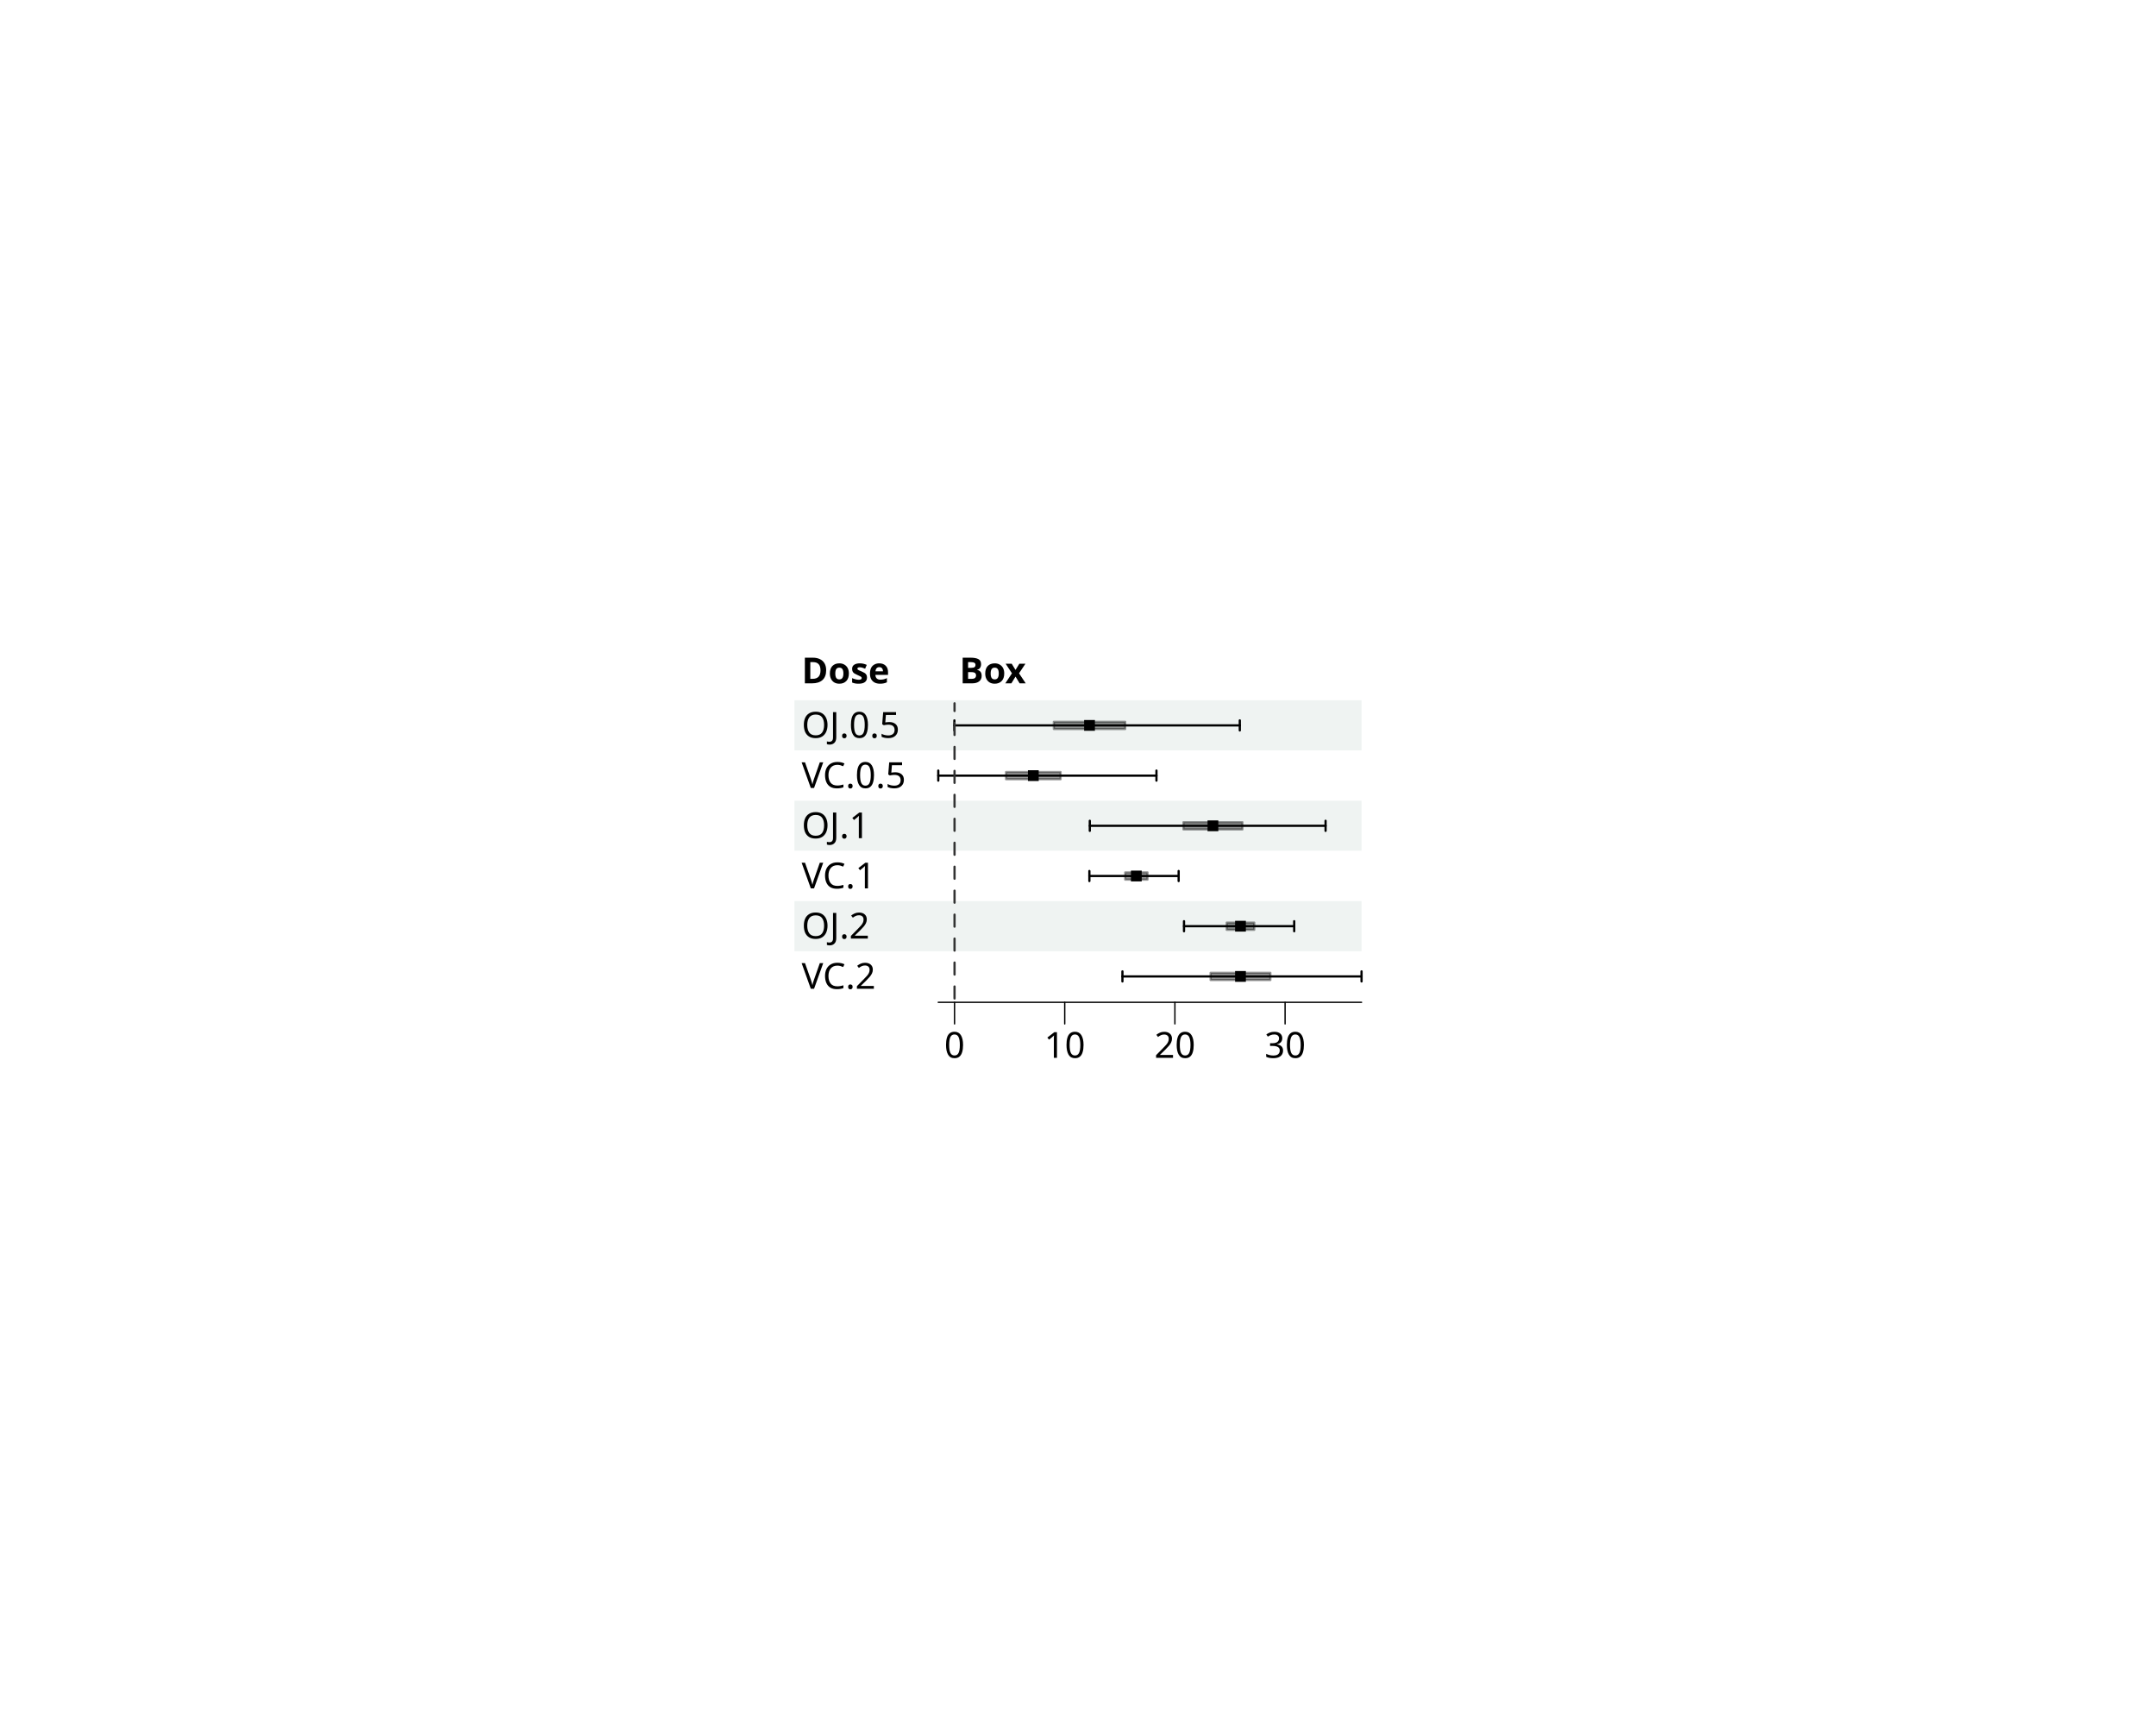
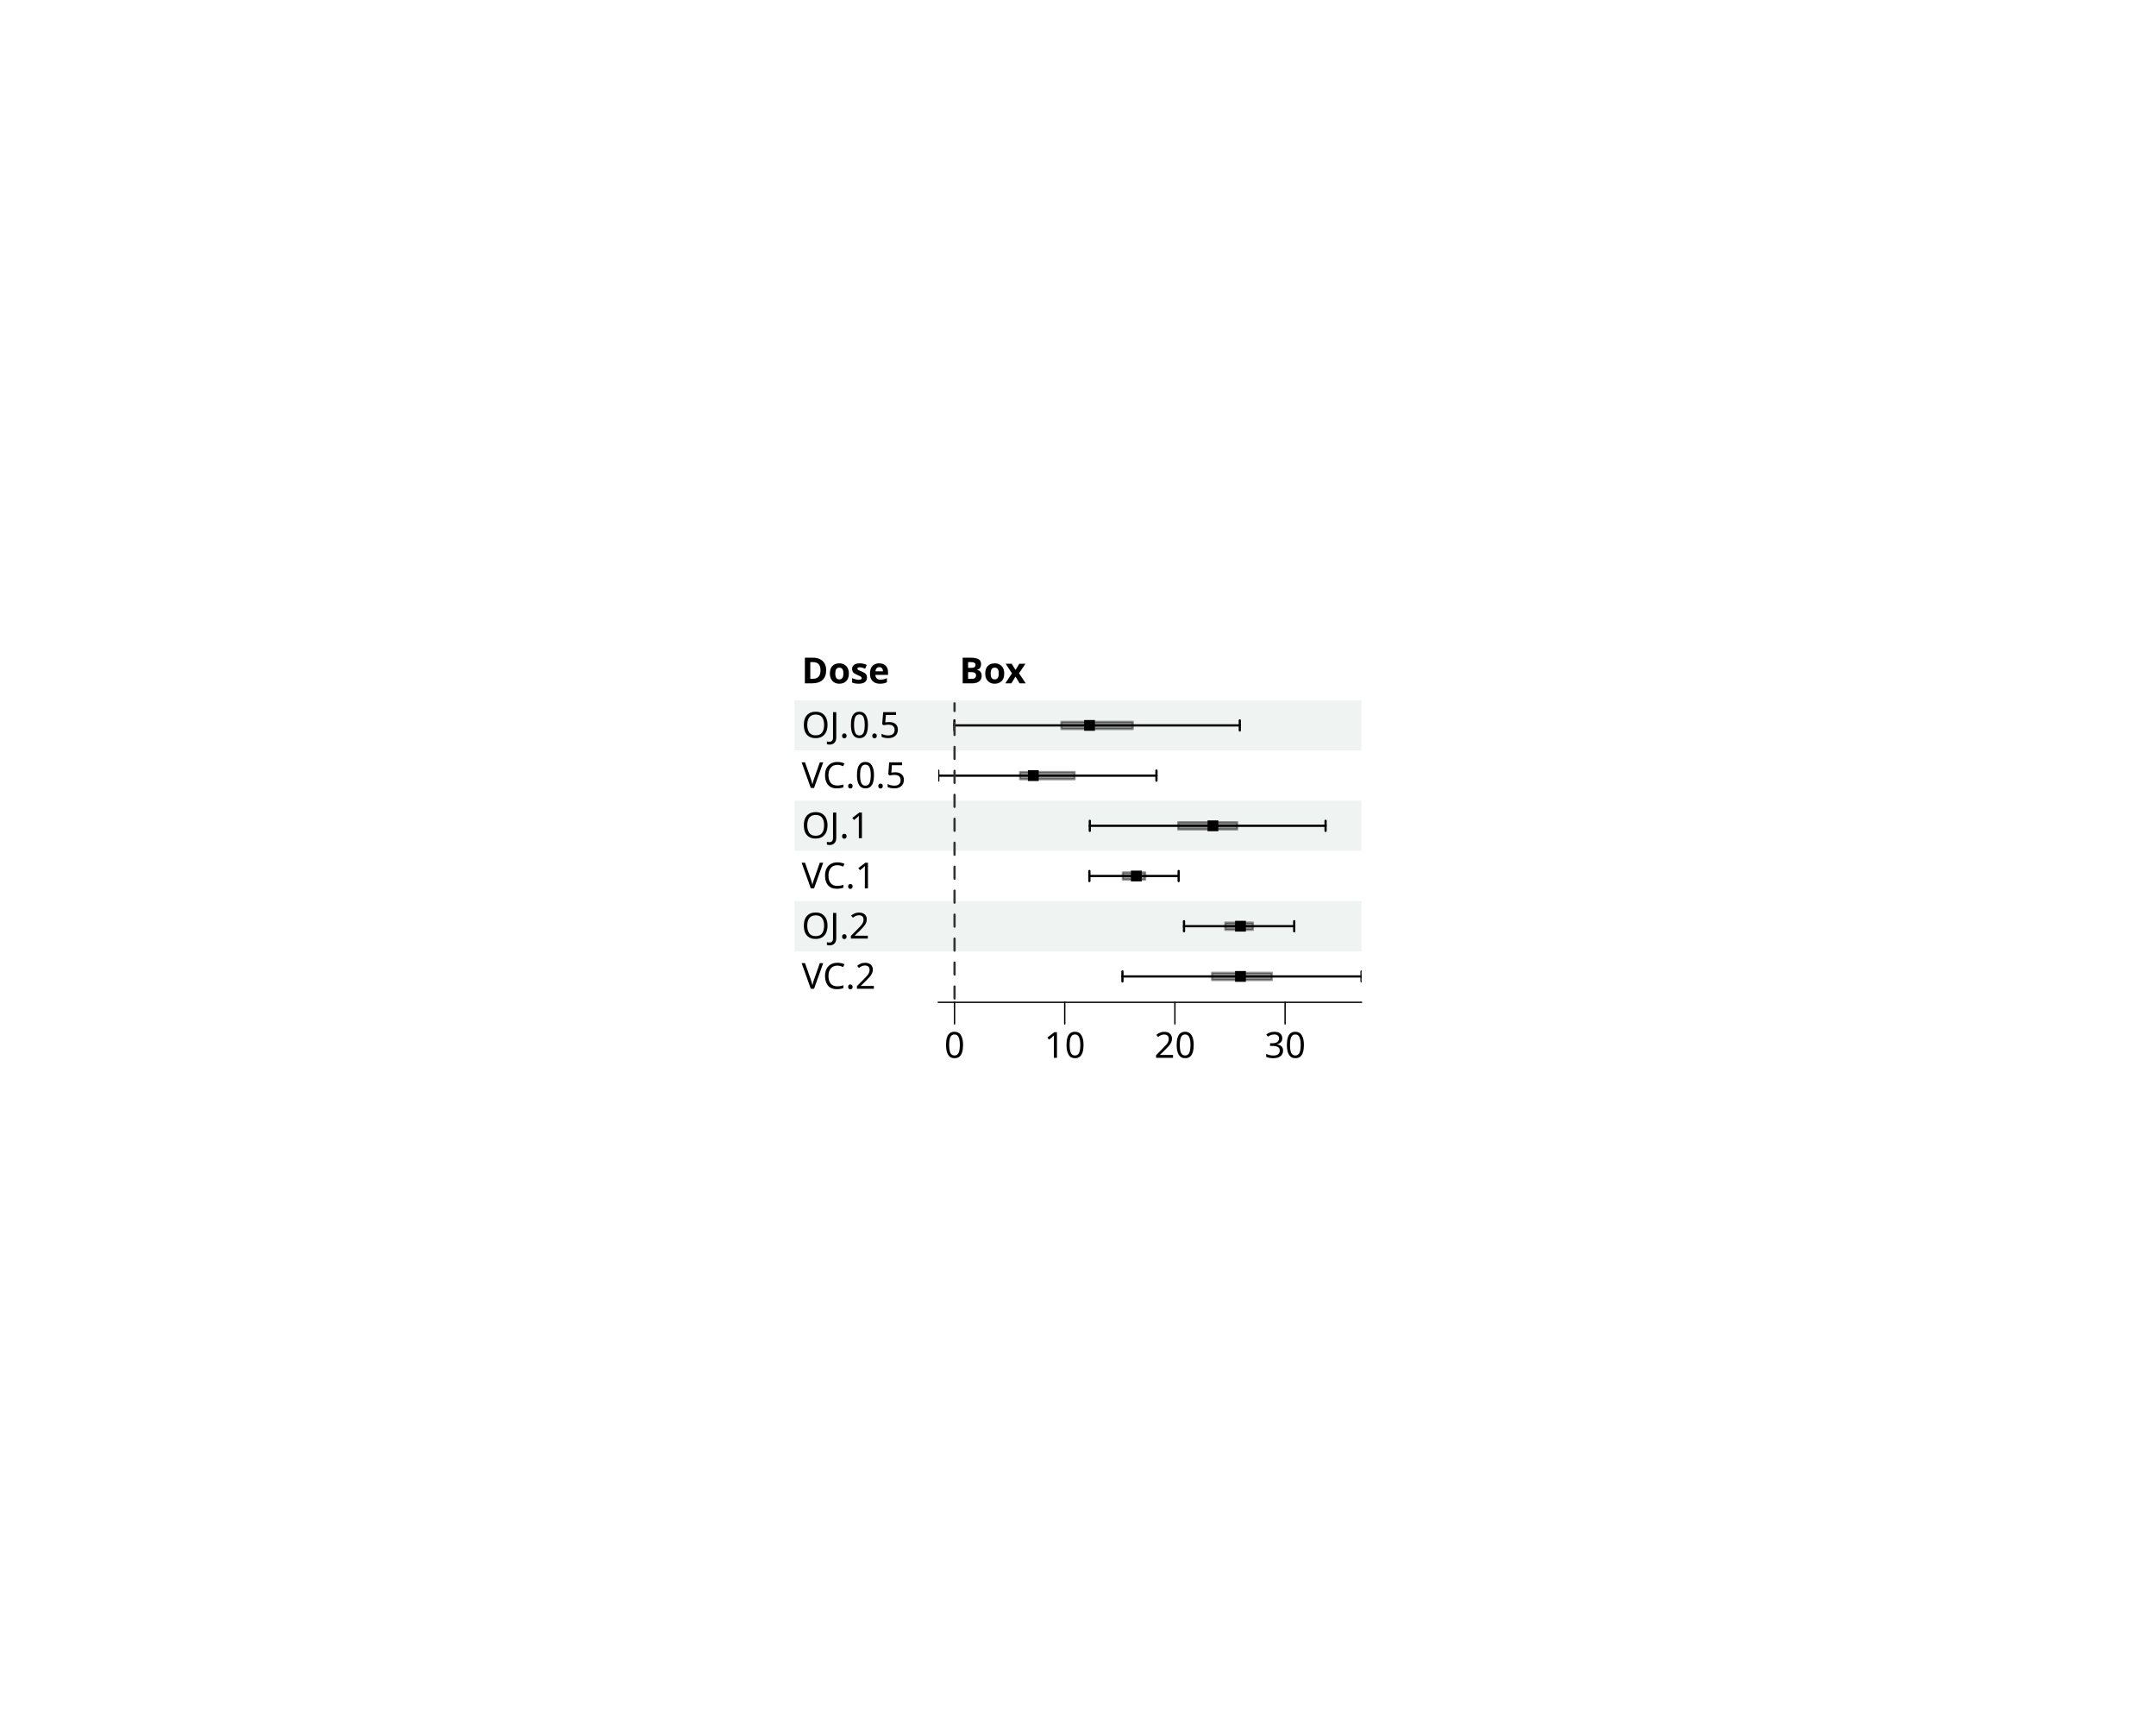
<svg xmlns="http://www.w3.org/2000/svg" class="svglite" data-engine-version="2.0" width="720.00pt" height="576.00pt" viewBox="0 0 720.00 576.00">
  <defs>
    <style type="text/css">
    .svglite line, .svglite polyline, .svglite polygon, .svglite path, .svglite rect, .svglite circle {
      fill: none;
      stroke: #000000;
      stroke-linecap: round;
      stroke-linejoin: round;
      stroke-miterlimit: 10.00;
    }
  </style>
  </defs>
  <rect width="100%" height="100%" style="stroke: none; fill: #FFFFFF;" />
  <defs>
    <clipPath id="cpMC4wMHw3MjAuMDB8MC4wMHw1NzYuMDA=">
      <rect x="0.00" y="0.00" width="720.00" height="576.00" />
    </clipPath>
  </defs>
  <g clip-path="url(#cpMC4wMHw3MjAuMDB8MC4wMHw1NzYuMDA=)">
    <rect x="265.31" y="214.25" width="48.03" height="19.60" style="stroke-width: 0.75; stroke: none; fill: #FFFFFF;" />
    <rect x="313.34" y="214.25" width="141.35" height="19.60" style="stroke-width: 0.75; stroke: none; fill: #FFFFFF;" />
    <rect x="265.31" y="233.84" width="48.03" height="16.76" style="stroke-width: 0.75; stroke: none; fill: #EFF3F2;" />
    <rect x="265.31" y="250.61" width="48.03" height="16.76" style="stroke-width: 0.75; stroke: none; fill: #FFFFFF;" />
    <rect x="265.31" y="267.37" width="48.03" height="16.76" style="stroke-width: 0.75; stroke: none; fill: #EFF3F2;" />
    <rect x="265.31" y="284.13" width="48.03" height="16.76" style="stroke-width: 0.75; stroke: none; fill: #FFFFFF;" />
    <rect x="265.31" y="300.89" width="48.03" height="16.76" style="stroke-width: 0.75; stroke: none; fill: #EFF3F2;" />
    <rect x="265.31" y="317.66" width="48.03" height="16.76" style="stroke-width: 0.75; stroke: none; fill: #FFFFFF;" />
    <rect x="313.34" y="233.84" width="141.35" height="16.76" style="stroke-width: 0.75; stroke: none; fill: #EFF3F2;" />
    <rect x="313.34" y="250.61" width="141.35" height="16.76" style="stroke-width: 0.75; stroke: none; fill: #FFFFFF;" />
    <rect x="313.34" y="267.37" width="141.35" height="16.76" style="stroke-width: 0.75; stroke: none; fill: #EFF3F2;" />
    <rect x="313.34" y="284.13" width="141.35" height="16.76" style="stroke-width: 0.75; stroke: none; fill: #FFFFFF;" />
    <rect x="313.34" y="300.89" width="141.35" height="16.76" style="stroke-width: 0.75; stroke: none; fill: #EFF3F2;" />
    <rect x="313.34" y="317.66" width="141.35" height="16.76" style="stroke-width: 0.75; stroke: none; fill: #FFFFFF;" />
    <text x="267.71" y="228.17" style="font-size: 12.00px; font-weight: bold; font-family: sans;" textLength="28.02px" lengthAdjust="spacingAndGlyphs">Dose</text>
    <text x="267.71" y="246.35" style="font-size: 12.00px; font-family: sans;" textLength="35.36px" lengthAdjust="spacingAndGlyphs">OJ.0.5</text>
    <text x="320.41" y="228.17" style="font-size: 12.00px; font-weight: bold; font-family: sans;" textLength="20.69px" lengthAdjust="spacingAndGlyphs">Box</text>
    <text x="267.71" y="263.12" style="font-size: 12.00px; font-family: sans;" textLength="36.69px" lengthAdjust="spacingAndGlyphs">VC.0.5</text>
    <text x="267.71" y="279.88" style="font-size: 12.00px; font-family: sans;" textLength="25.35px" lengthAdjust="spacingAndGlyphs">OJ.1</text>
    <text x="267.71" y="296.64" style="font-size: 12.00px; font-family: sans;" textLength="26.68px" lengthAdjust="spacingAndGlyphs">VC.1</text>
    <text x="267.71" y="313.40" style="font-size: 12.00px; font-family: sans;" textLength="25.35px" lengthAdjust="spacingAndGlyphs">OJ.2</text>
    <text x="267.71" y="330.17" style="font-size: 12.00px; font-family: sans;" textLength="26.68px" lengthAdjust="spacingAndGlyphs">VC.2</text>
    <text x="320.41" y="246.35" style="font-size: 12.00px; font-family: sans;" textLength="130.01px" lengthAdjust="spacingAndGlyphs">                                       </text>
    <text x="320.41" y="263.12" style="font-size: 12.00px; font-family: sans;" textLength="130.01px" lengthAdjust="spacingAndGlyphs">                                       </text>
    <text x="320.41" y="279.88" style="font-size: 12.00px; font-family: sans;" textLength="130.01px" lengthAdjust="spacingAndGlyphs">                                       </text>
    <text x="320.41" y="296.64" style="font-size: 12.00px; font-family: sans;" textLength="130.01px" lengthAdjust="spacingAndGlyphs">                                       </text>
    <text x="320.41" y="313.40" style="font-size: 12.00px; font-family: sans;" textLength="130.01px" lengthAdjust="spacingAndGlyphs">                                       </text>
    <text x="320.41" y="330.17" style="font-size: 12.00px; font-family: sans;" textLength="130.01px" lengthAdjust="spacingAndGlyphs">                                       </text>
+   </g>
+   <defs>
+     <clipPath id="cpMzEzLjM0fDQ1NC42OXwyMzMuODR8MjUwLjYx">
+       <rect x="313.34" y="233.84" width="141.35" height="16.76" />
+     </clipPath>
+   </defs>
+   <g clip-path="url(#cpMzEzLjM0fDQ1NC42OXwyMzMuODR8MjUwLjYx)">
    <polyline points="318.72,242.22 414.03,242.22 " style="stroke-width: 0.75;" />
-     <rect x="351.93" y="241.02" width="23.83" height="2.40" style="stroke-width: 0.75; stroke: #000000; stroke-opacity: 0.40; fill: #000000; fill-opacity: 0.40;" />
+     <rect x="354.46" y="241.02" width="23.83" height="2.40" style="stroke-width: 0.75; stroke: #000000; stroke-opacity: 0.40; fill: #000000; fill-opacity: 0.40;" />
    <line x1="318.72" y1="243.90" x2="318.72" y2="240.55" style="stroke-width: 0.75;" />
    <line x1="414.03" y1="243.90" x2="414.03" y2="240.55" style="stroke-width: 0.75;" />
    <polygon points="362.05,244.02 365.65,244.02 365.65,240.42 362.05,240.42 " style="stroke-width: 0.75; stroke: none; fill: #000000;" />
+   </g>
+   <g clip-path="url(#cpMC4wMHw3MjAuMDB8MC4wMHw1NzYuMDA=)">
+ </g>
+   <defs>
+     <clipPath id="cpMzEzLjM0fDQ1NC42OXwyNTAuNjF8MjY3LjM3">
+       <rect x="313.34" y="250.61" width="141.35" height="16.76" />
+     </clipPath>
+   </defs>
+   <g clip-path="url(#cpMzEzLjM0fDQ1NC42OXwyNTAuNjF8MjY3LjM3)">
    <polyline points="313.34,258.99 386.20,258.99 " style="stroke-width: 0.75;" />
-     <rect x="335.97" y="257.79" width="18.21" height="2.40" style="stroke-width: 0.75; stroke: #000000; stroke-opacity: 0.40; fill: #000000; fill-opacity: 0.40;" />
+     <rect x="340.66" y="257.79" width="18.21" height="2.40" style="stroke-width: 0.75; stroke: #000000; stroke-opacity: 0.40; fill: #000000; fill-opacity: 0.40;" />
    <line x1="313.34" y1="260.66" x2="313.34" y2="257.31" style="stroke-width: 0.75;" />
    <line x1="386.20" y1="260.66" x2="386.20" y2="257.31" style="stroke-width: 0.75;" />
    <polygon points="343.28,260.79 346.88,260.79 346.88,257.19 343.28,257.19 " style="stroke-width: 0.75; stroke: none; fill: #000000;" />
+   </g>
+   <g clip-path="url(#cpMC4wMHw3MjAuMDB8MC4wMHw1NzYuMDA=)">
+ </g>
+   <defs>
+     <clipPath id="cpMzEzLjM0fDQ1NC42OXwyNjcuMzd8Mjg0LjEz">
+       <rect x="313.34" y="267.37" width="141.35" height="16.76" />
+     </clipPath>
+   </defs>
+   <g clip-path="url(#cpMzEzLjM0fDQ1NC42OXwyNjcuMzd8Mjg0LjEz)">
    <polyline points="363.94,275.75 442.68,275.75 " style="stroke-width: 0.75;" />
-     <rect x="395.22" y="274.55" width="19.69" height="2.40" style="stroke-width: 0.75; stroke: #000000; stroke-opacity: 0.40; fill: #000000; fill-opacity: 0.40;" />
+     <rect x="393.47" y="274.55" width="19.69" height="2.40" style="stroke-width: 0.75; stroke: #000000; stroke-opacity: 0.40; fill: #000000; fill-opacity: 0.40;" />
    <line x1="363.94" y1="277.43" x2="363.94" y2="274.07" style="stroke-width: 0.75;" />
    <line x1="442.68" y1="277.43" x2="442.68" y2="274.07" style="stroke-width: 0.75;" />
    <polygon points="403.26,277.55 406.86,277.55 406.86,273.95 403.26,273.95 " style="stroke-width: 0.75; stroke: none; fill: #000000;" />
+   </g>
+   <g clip-path="url(#cpMC4wMHw3MjAuMDB8MC4wMHw1NzYuMDA=)">
+ </g>
+   <defs>
+     <clipPath id="cpMzEzLjM0fDQ1NC42OXwyODQuMTN8MzAwLjg5">
+       <rect x="313.34" y="284.13" width="141.35" height="16.76" />
+     </clipPath>
+   </defs>
+   <g clip-path="url(#cpMzEzLjM0fDQ1NC42OXwyODQuMTN8MzAwLjg5)">
    <polyline points="363.80,292.51 393.61,292.51 " style="stroke-width: 0.75;" />
-     <rect x="375.76" y="291.31" width="7.45" height="2.40" style="stroke-width: 0.75; stroke: #000000; stroke-opacity: 0.40; fill: #000000; fill-opacity: 0.40;" />
+     <rect x="374.98" y="291.31" width="7.45" height="2.40" style="stroke-width: 0.75; stroke: #000000; stroke-opacity: 0.40; fill: #000000; fill-opacity: 0.40;" />
    <line x1="363.80" y1="294.19" x2="363.80" y2="290.84" style="stroke-width: 0.75;" />
    <line x1="393.61" y1="294.19" x2="393.61" y2="290.84" style="stroke-width: 0.75;" />
    <polygon points="377.68,294.31 381.28,294.31 381.28,290.71 377.68,290.71 " style="stroke-width: 0.75; stroke: none; fill: #000000;" />
+   </g>
+   <g clip-path="url(#cpMC4wMHw3MjAuMDB8MC4wMHw1NzYuMDA=)">
+ </g>
+   <defs>
+     <clipPath id="cpMzEzLjM0fDQ1NC42OXwzMDAuODl8MzE3LjY2">
+       <rect x="313.34" y="300.89" width="141.35" height="16.76" />
+     </clipPath>
+   </defs>
+   <g clip-path="url(#cpMzEzLjM0fDQ1NC42OXwzMDAuODl8MzE3LjY2)">
    <polyline points="395.40,309.27 432.20,309.27 " style="stroke-width: 0.75;" />
-     <rect x="409.66" y="308.07" width="9.20" height="2.40" style="stroke-width: 0.75; stroke: #000000; stroke-opacity: 0.40; fill: #000000; fill-opacity: 0.40;" />
+     <rect x="409.20" y="308.07" width="9.20" height="2.40" style="stroke-width: 0.75; stroke: #000000; stroke-opacity: 0.40; fill: #000000; fill-opacity: 0.40;" />
    <line x1="395.40" y1="310.95" x2="395.40" y2="307.60" style="stroke-width: 0.75;" />
    <line x1="432.20" y1="310.95" x2="432.20" y2="307.60" style="stroke-width: 0.75;" />
    <polygon points="412.46,311.07 416.06,311.07 416.06,307.47 412.46,307.47 " style="stroke-width: 0.75; stroke: none; fill: #000000;" />
+   </g>
+   <g clip-path="url(#cpMC4wMHw3MjAuMDB8MC4wMHw1NzYuMDA=)">
+ </g>
+   <defs>
+     <clipPath id="cpMzEzLjM0fDQ1NC42OXwzMTcuNjZ8MzM0LjQy">
+       <rect x="313.34" y="317.66" width="141.35" height="16.76" />
+     </clipPath>
+   </defs>
+   <g clip-path="url(#cpMzEzLjM0fDQ1NC42OXwzMTcuNjZ8MzM0LjQy)">
    <polyline points="374.84,326.04 454.69,326.04 " style="stroke-width: 0.75;" />
-     <rect x="404.28" y="324.84" width="19.96" height="2.40" style="stroke-width: 0.75; stroke: #000000; stroke-opacity: 0.40; fill: #000000; fill-opacity: 0.40;" />
+     <rect x="404.78" y="324.84" width="19.96" height="2.40" style="stroke-width: 0.75; stroke: #000000; stroke-opacity: 0.40; fill: #000000; fill-opacity: 0.40;" />
    <line x1="374.84" y1="327.71" x2="374.84" y2="324.36" style="stroke-width: 0.75;" />
    <line x1="454.69" y1="327.71" x2="454.69" y2="324.36" style="stroke-width: 0.75;" />
    <polygon points="412.46,327.84 416.06,327.84 416.06,324.24 412.46,324.24 " style="stroke-width: 0.75; stroke: none; fill: #000000;" />
+   </g>
+   <g clip-path="url(#cpMC4wMHw3MjAuMDB8MC4wMHw1NzYuMDA=)">
    <line x1="318.77" y1="333.41" x2="318.77" y2="234.85" style="stroke-width: 0.75; stroke: #333333; stroke-dasharray: 4.00,4.00;" />
    <polyline points="313.34,334.69 454.69,334.69 " style="stroke-width: 0.45;" />
    <line x1="318.77" y1="334.69" x2="318.77" y2="341.89" style="stroke-width: 0.45;" />
    <line x1="355.57" y1="334.69" x2="355.57" y2="341.89" style="stroke-width: 0.45;" />
    <line x1="392.36" y1="334.69" x2="392.36" y2="341.89" style="stroke-width: 0.45;" />
    <line x1="429.16" y1="334.69" x2="429.16" y2="341.89" style="stroke-width: 0.45;" />
    <text x="318.77" y="353.22" text-anchor="middle" style="font-size: 12.00px; font-family: sans;" textLength="6.67px" lengthAdjust="spacingAndGlyphs">0</text>
    <text x="355.57" y="353.22" text-anchor="middle" style="font-size: 12.00px; font-family: sans;" textLength="13.35px" lengthAdjust="spacingAndGlyphs">10</text>
    <text x="392.36" y="353.22" text-anchor="middle" style="font-size: 12.00px; font-family: sans;" textLength="13.35px" lengthAdjust="spacingAndGlyphs">20</text>
    <text x="429.16" y="353.22" text-anchor="middle" style="font-size: 12.00px; font-family: sans;" textLength="13.35px" lengthAdjust="spacingAndGlyphs">30</text>
  </g>
</svg>
